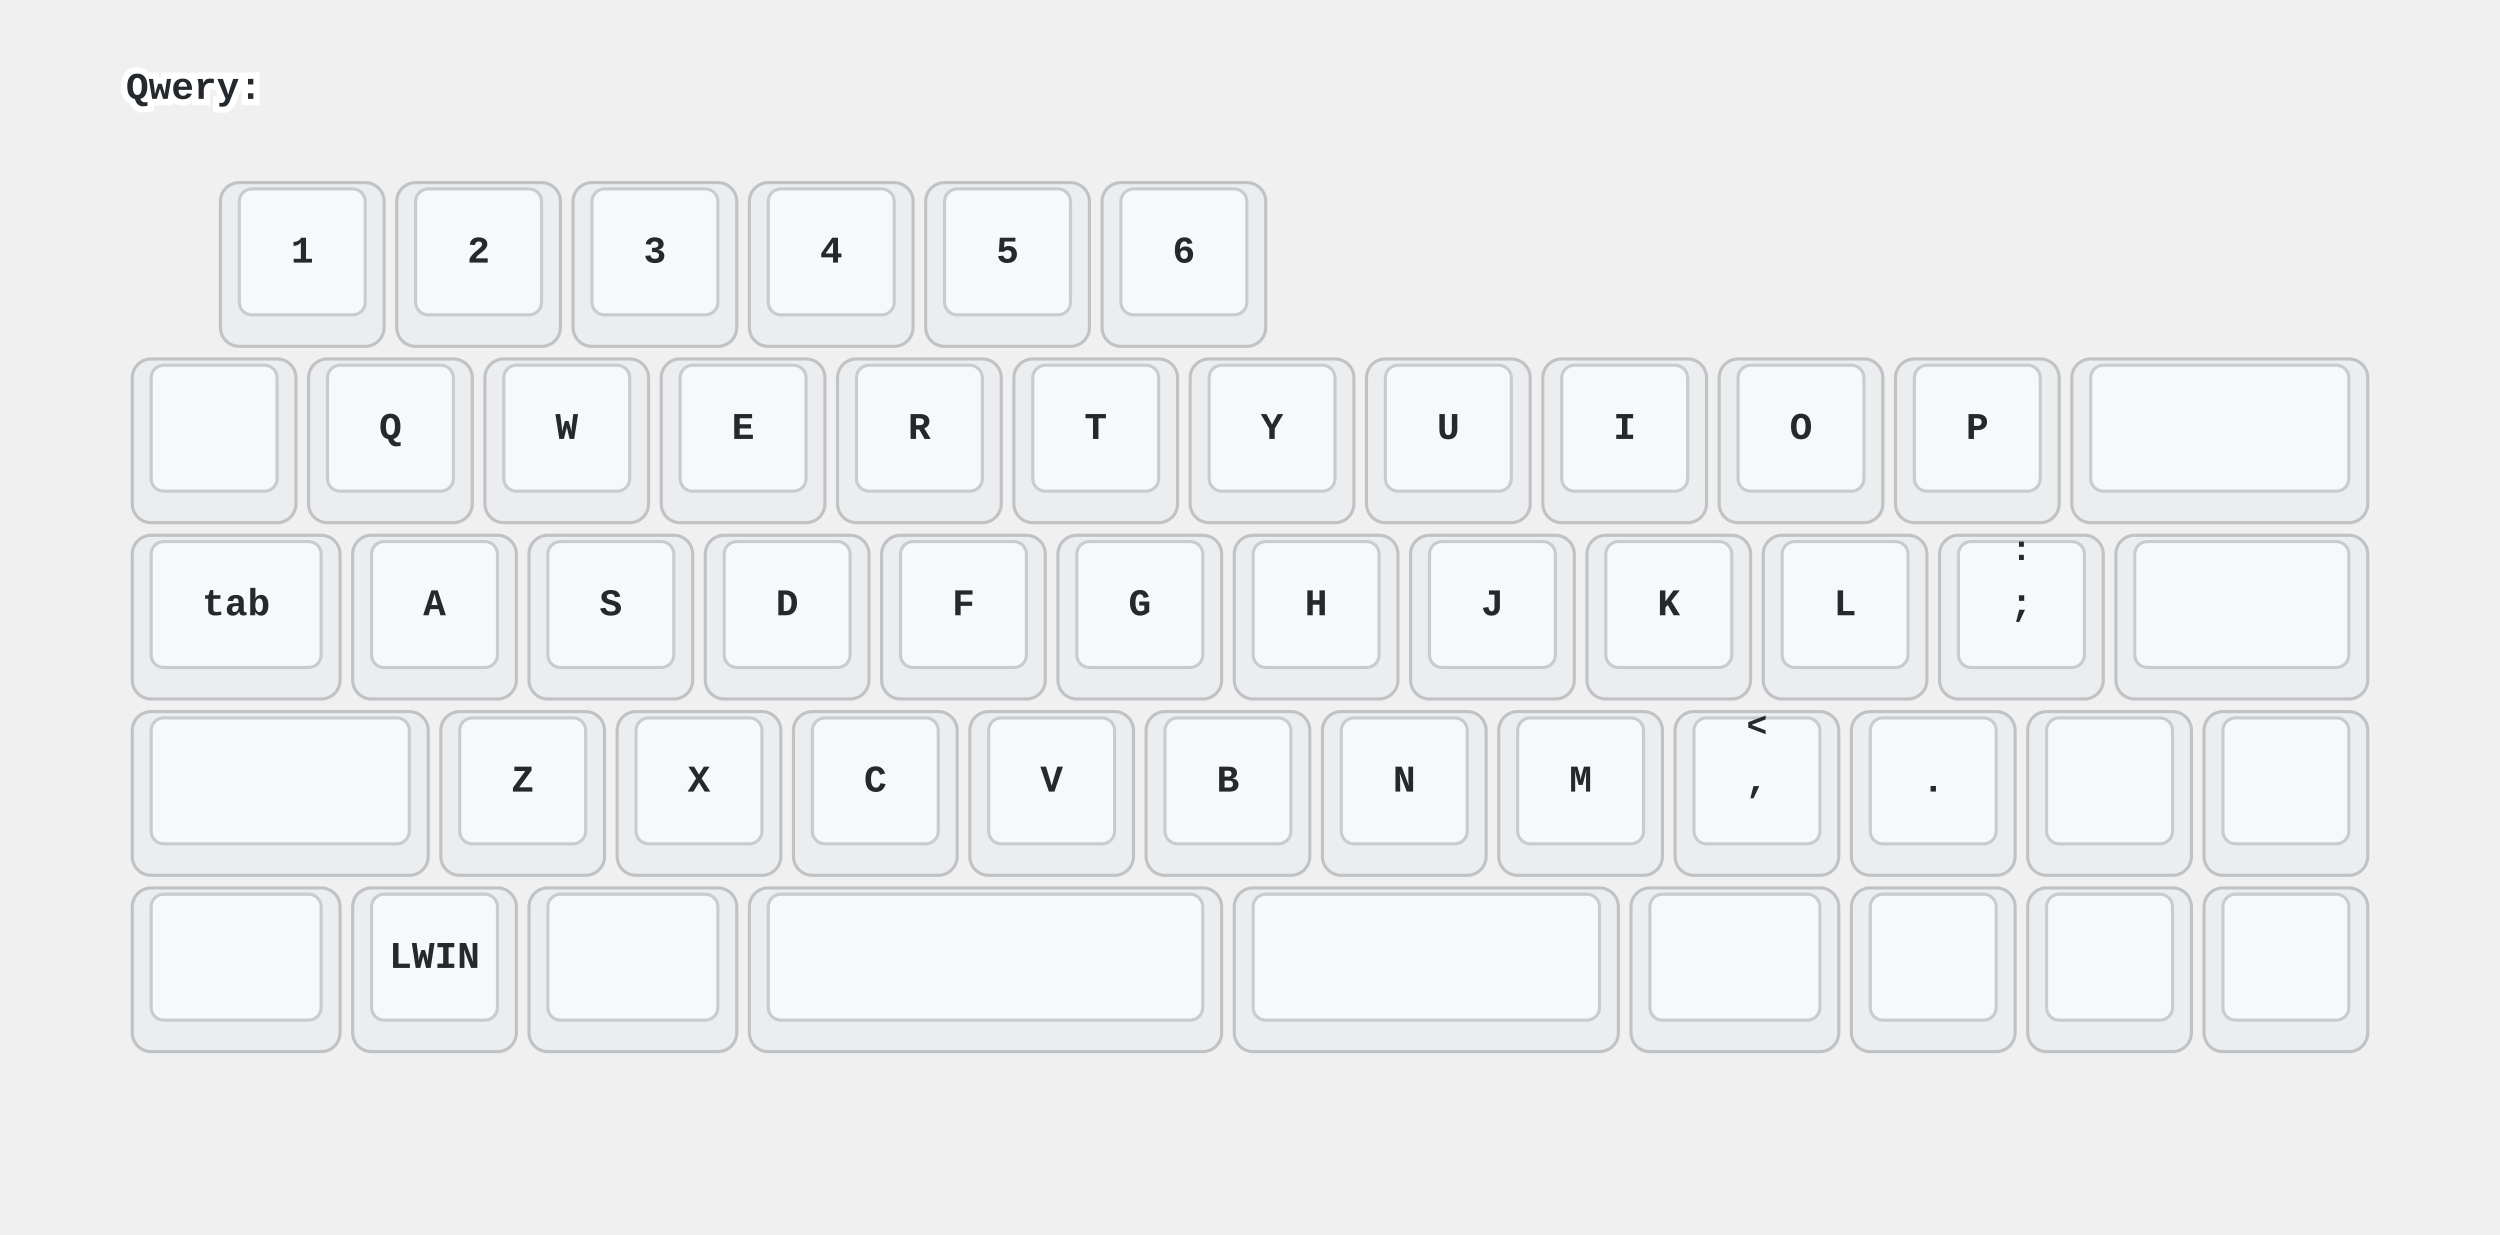
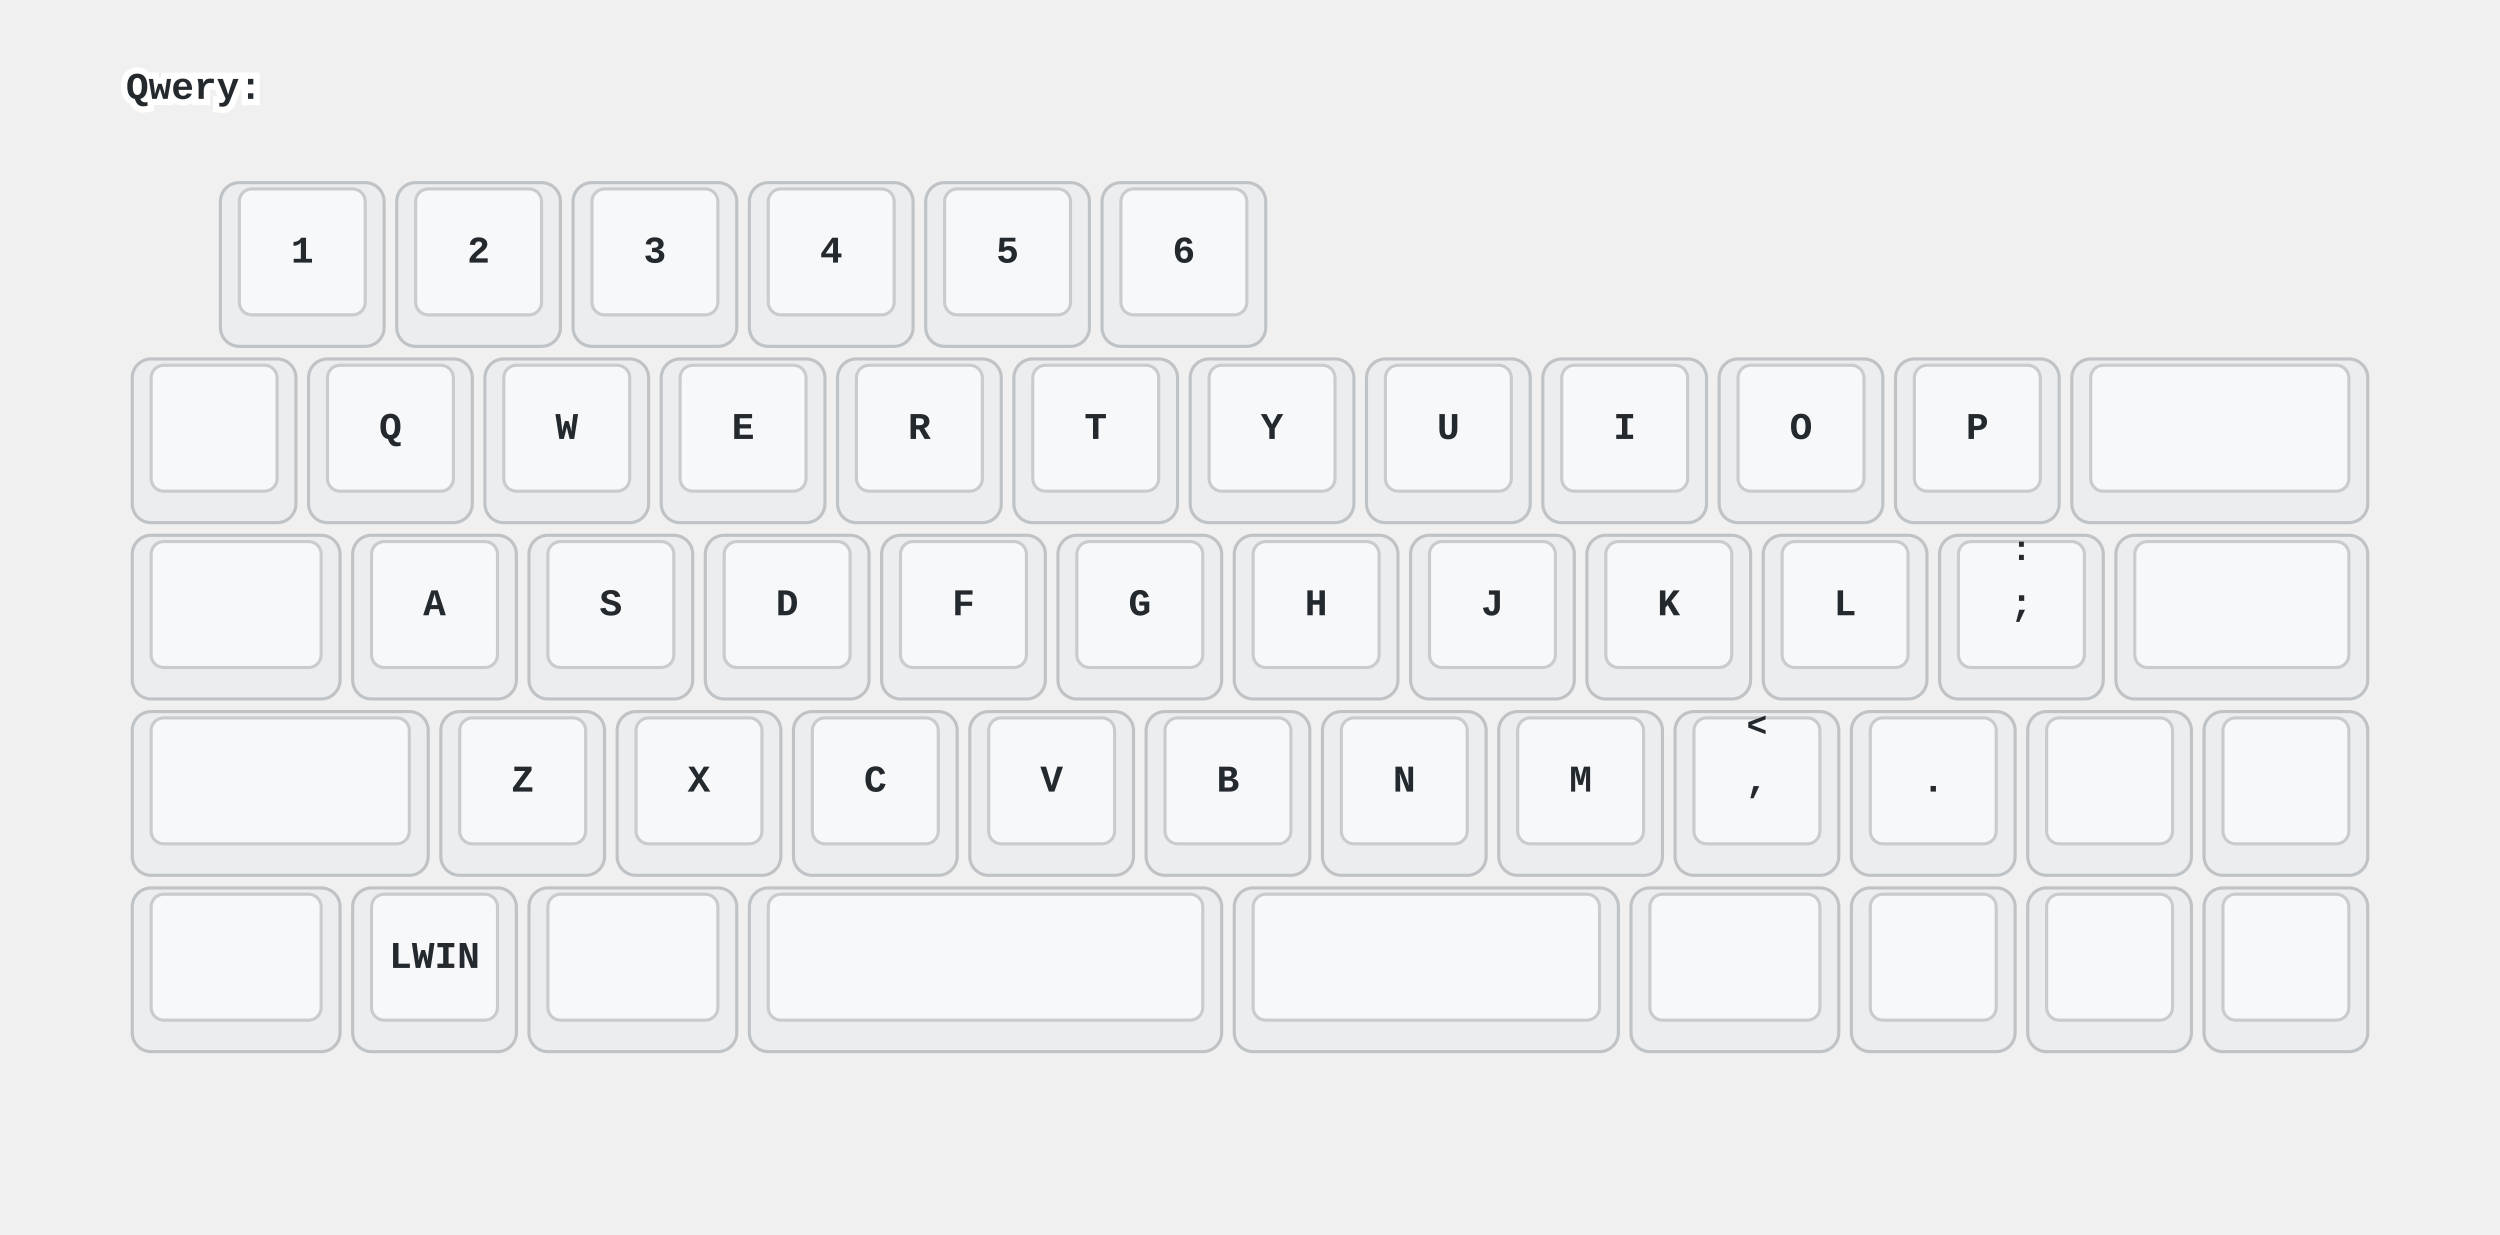
<svg xmlns="http://www.w3.org/2000/svg" xmlns:xlink="http://www.w3.org/1999/xlink" width="794" height="392" viewBox="0 0 794 392" class="keymap">
  <defs>/* start glyphs */
<svg id="mdi:apple-keyboard-control">
      <svg id="mdi-apple-keyboard-control" viewBox="0 0 24 24">
        <path d="M19.78,11.78L18.36,13.19L12,6.83L5.64,13.19L4.22,11.78L12,4L19.78,11.78Z" />
      </svg>
    </svg>
    <svg id="mdi:apple-keyboard-option">
      <svg id="mdi-apple-keyboard-option" viewBox="0 0 24 24">
        <path d="M3,4H9.11L16.15,18H21V20H14.88L7.84,6H3V4M14,4H21V6H14V4Z" />
      </svg>
    </svg>
    <svg id="mdi:apple-keyboard-shift">
      <svg id="mdi-apple-keyboard-shift" viewBox="0 0 24 24">
        <path d="M15,18V12H17.17L12,6.83L6.83,12H9V18H15M12,4L22,14H17V20H7V14H2L12,4Z" />
      </svg>
    </svg>
    <svg id="mdi:arrow-down-bold">
      <svg id="mdi-arrow-down-bold" viewBox="0 0 24 24">
        <path d="M9,4H15V12H19.84L12,19.84L4.16,12H9V4Z" />
      </svg>
    </svg>
    <svg id="mdi:arrow-left-bold">
      <svg id="mdi-arrow-left-bold" viewBox="0 0 24 24">
        <path d="M20,9V15H12V19.84L4.16,12L12,4.16V9H20Z" />
      </svg>
    </svg>
    <svg id="mdi:arrow-right-bold">
      <svg id="mdi-arrow-right-bold" viewBox="0 0 24 24">
        <path d="M4,15V9H12V4.16L19.84,12L12,19.84V15H4Z" />
      </svg>
    </svg>
    <svg id="mdi:arrow-up-bold">
      <svg id="mdi-arrow-up-bold" viewBox="0 0 24 24">
        <path d="M15,20H9V12H4.16L12,4.16L19.84,12H15V20Z" />
      </svg>
    </svg>
    <svg id="mdi:backspace">
      <svg id="mdi-backspace" viewBox="0 0 24 24">
        <path d="M22,3H7C6.31,3 5.77,3.35 5.41,3.88L0,12L5.41,20.11C5.77,20.64 6.31,21 7,21H22A2,2 0 0,0 24,19V5A2,2 0 0,0 22,3M19,15.59L17.59,17L14,13.41L10.41,17L9,15.59L12.59,12L9,8.41L10.41,7L14,10.59L17.59,7L19,8.41L15.41,12" />
      </svg>
    </svg>
    <svg id="mdi:backspace-reverse-outline">
      <svg id="mdi-backspace-reverse-outline" viewBox="0 0 24 24">
        <path d="M5,15.59L6.41,17L10,13.41L13.59,17L15,15.59L11.41,12L15,8.41L13.59,7L10,10.59L6.41,7L5,8.41L8.59,12L5,15.59M2,3A2,2 0 0,0 0,5V19A2,2 0 0,0 2,21H17C17.69,21 18.23,20.64 18.59,20.11L24,12L18.59,3.88C18.23,3.35 17.69,3 17,3H2M2,5H17L21.72,12L17,19H2V5Z" />
      </svg>
    </svg>
    <svg id="mdi:keyboard-esc">
      <svg id="mdi-keyboard-esc" viewBox="0 0 24 24">
        <path d="M1 7H7V9H3V11H7V13H3V15H7V17H1V7M11 7H15V9H11V11H13C14.11 11 15 11.9 15 13V15C15 16.11 14.11 17 13 17H9V15H13V13H11C9.9 13 9 12.11 9 11V9C9 7.9 9.9 7 11 7M19 7H21C22.11 7 23 7.9 23 9V10H21V9H19V15H21V14H23V15C23 16.11 22.11 17 21 17H19C17.9 17 17 16.11 17 15V9C17 7.9 17.9 7 19 7Z" />
      </svg>
    </svg>
    <svg id="mdi:keyboard-return">
      <svg id="mdi-keyboard-return" viewBox="0 0 24 24">
        <path d="M19,7V11H5.83L9.41,7.41L8,6L2,12L8,18L9.41,16.58L5.83,13H21V7H19Z" />
      </svg>
    </svg>
    <svg id="mdi:keyboard-space">
      <svg id="mdi-keyboard-space" viewBox="0 0 24 24">
        <path d="M3 15H5V19H19V15H21V19C21 20.1 20.1 21 19 21H5C3.9 21 3 20.1 3 19V15Z" />
+       </svg>
+     </svg>
+     <svg id="mdi:keyboard-tab">
+       <svg id="mdi-keyboard-tab" viewBox="0 0 24 24">
+         <path d="M20,18H22V6H20M11.59,7.41L15.17,11H1V13H15.17L11.59,16.58L13,18L19,12L13,6L11.59,7.41Z" />
      </svg>
    </svg>
  </defs>/* end glyphs */
<style>/* inherit to force styles through use tags */
svg path {
    fill: inherit;
}

/* font and background color specifications */
svg.keymap {
    font-family: SFMono-Regular,Consolas,Liberation Mono,Menlo,monospace;
    font-size: 14px;
    font-kerning: normal;
    text-rendering: optimizeLegibility;
    fill: #24292e;
}

/* default key styling */
rect.key {
    fill: #f6f8fa;
}

rect.key, rect.combo {
    stroke: #c9cccf;
    stroke-width: 1;
}

/* default key side styling, only used is draw_key_sides is set */
rect.side {
    filter: brightness(90%);
}

/* color accent for combo boxes */
rect.combo, rect.combo-separate {
    fill: #cdf;
}

/* color accent for held keys */
rect.held, rect.combo.held {
    fill: #fdd;
}

/* color accent for ghost (optional) keys */
rect.ghost, rect.combo.ghost {
    stroke-dasharray: 4, 4;
    stroke-width: 2;
}

text {
    text-anchor: middle;
    dominant-baseline: middle;
}

/* styling for layer labels */
text.label {
    font-weight: bold;
    text-anchor: start;
    stroke: white;
    stroke-width: 4;
    paint-order: stroke;
}

/* styling for optional footer */
text.footer {
    text-anchor: end;
    dominant-baseline: auto;
    stroke: white;
    stroke-width: 4;
    paint-order: stroke;
}

/* styling for combo tap, and key hold/shifted label text */
text.combo, text.hold, text.shifted {
    font-size: 11px;
}

text.hold {
    text-anchor: middle;
    dominant-baseline: auto;
}

text.shifted {
    text-anchor: middle;
    dominant-baseline: hanging;
}

text.layer-activator {
    text-decoration: underline;
}

/* styling for hold/shifted label text in combo box */
text.combo.hold, text.combo.shifted {
    font-size: 8px;
}

/* lighter symbol for transparent keys */
text.trans {
    fill: #7b7e81;
}

/* styling for combo dendrons */
path.combo {
    stroke-width: 1;
    stroke: gray;
    fill: none;
}

/* Start Tabler Icons Cleanup */
/* cannot use height/width with glyphs */
.icon-tabler &gt; path {
    fill: inherit;
    stroke: inherit;
    stroke-width: 2;
}
/* hide tabler's default box */
.icon-tabler &gt; path[stroke="none"][fill="none"] {
    visibility: hidden;
}
/* End Tabler Icons Cleanup */

/* For default sytles, see https://github.com/caksoylar/keymap-drawer/blob/main/keymap_drawer/config.py#L85 */

svg.keymap {
  font-family: Ubuntu Mono, Inconsolata, Consolas, Liberation Mono, Menlo, monospace;
  font-size: 12px;
  font-weight: bold;
  text-rendering: optimizeLegibility;
}

/* Color accent for held keys */
rect.held, rect.combo.held {
    fill: #ffc;
}

/* Technique borrowed and extended from https://github.com/englmaxi/zmk-config/blob/master/keymap-drawer/config.yaml */
.sym_sub_text.tap {
  translate: -5px 2px;
  font-size: 20px;
}
.sym_sub_text.shifted {
  translate: 10px 13px;
  font-size: 10px;
  opacity: 1.0;
}
.combo.sym_sub_text.tap {
  translate: -1px 1px;
}
.combo.sym_sub_text.shifted {
  translate: 7px 5px;
  font-size: 10px;
  opacity: 1.0;
}

/* Toggle */
.toggle.shifted {
  translate: -10px 12px;
}

.toggle.hold {
  translate: 13px -23px;
}

/* Variant for tap-dances */
.tap_dance.tap {
  translate: -7px 0px;
  font-size: 12px;
}
.tap_dance.shifted {
  translate: 7px 17px;
  font-size: 12px;
  opacity: 1.0;
}

/* Variant for symbol next to symbol */
.sym_by_sym.tap {
  translate: -6px 0px;
}
.sym_by_sym.shifted {
  translate: 10px 12px;
  opacity: 1.0;
}

.combo.sym_by_sym.tap {
  translate: -35px 0px;
}
.combo.sym_by_sym.shifted {
  translate: 35px 20px;
  opacity: 1.0;
}

.combo.sym_by_sym.hold {
  visibility: hidden;
}

/* hide hold box for combo sym_by_sym */
.combo.sym_by_sym.hold &gt; path[stroke="none"][fill="none"] {
  visibility: hidden;
}
</style>
  <g transform="translate(40, 0)" class="layer-Qwery">
    <text x="0" y="28" class="label" id="Qwery">Qwery:</text>
    <g transform="translate(0, 56)">
      <g transform="translate(56, 28)" class="key keypos-0">
        <rect rx="6" ry="6" x="-26" y="-26" width="52" height="52" class="key side" />
        <rect rx="4" ry="4" x="-20" y="-24" width="40" height="40" class="key" />
        <text x="0" y="-4" class="key tap">1</text>
      </g>
      <g transform="translate(112, 28)" class="key keypos-1">
        <rect rx="6" ry="6" x="-26" y="-26" width="52" height="52" class="key side" />
        <rect rx="4" ry="4" x="-20" y="-24" width="40" height="40" class="key" />
        <text x="0" y="-4" class="key tap">2</text>
      </g>
      <g transform="translate(168, 28)" class="key keypos-2">
        <rect rx="6" ry="6" x="-26" y="-26" width="52" height="52" class="key side" />
        <rect rx="4" ry="4" x="-20" y="-24" width="40" height="40" class="key" />
        <text x="0" y="-4" class="key tap">3</text>
      </g>
      <g transform="translate(224, 28)" class="key keypos-3">
        <rect rx="6" ry="6" x="-26" y="-26" width="52" height="52" class="key side" />
        <rect rx="4" ry="4" x="-20" y="-24" width="40" height="40" class="key" />
        <text x="0" y="-4" class="key tap">4</text>
      </g>
      <g transform="translate(280, 28)" class="key keypos-4">
        <rect rx="6" ry="6" x="-26" y="-26" width="52" height="52" class="key side" />
        <rect rx="4" ry="4" x="-20" y="-24" width="40" height="40" class="key" />
        <text x="0" y="-4" class="key tap">5</text>
      </g>
      <g transform="translate(336, 28)" class="key keypos-5">
        <rect rx="6" ry="6" x="-26" y="-26" width="52" height="52" class="key side" />
        <rect rx="4" ry="4" x="-20" y="-24" width="40" height="40" class="key" />
        <text x="0" y="-4" class="key tap">6</text>
      </g>
      <g transform="translate(28, 84)" class="key keypos-6">
        <rect rx="6" ry="6" x="-26" y="-26" width="52" height="52" class="key side" />
        <rect rx="4" ry="4" x="-20" y="-24" width="40" height="40" class="key" />
        <use href="#mdi:keyboard-esc" xlink:href="#mdi:keyboard-esc" x="-9" y="-13" height="18" width="18.0" class="key tap glyph mdi:keyboard-esc" />
      </g>
      <g transform="translate(84, 84)" class="key keypos-7">
        <rect rx="6" ry="6" x="-26" y="-26" width="52" height="52" class="key side" />
        <rect rx="4" ry="4" x="-20" y="-24" width="40" height="40" class="key" />
        <text x="0" y="-4" class="key tap">Q</text>
      </g>
      <g transform="translate(140, 84)" class="key keypos-8">
        <rect rx="6" ry="6" x="-26" y="-26" width="52" height="52" class="key side" />
        <rect rx="4" ry="4" x="-20" y="-24" width="40" height="40" class="key" />
        <text x="0" y="-4" class="key tap">W</text>
      </g>
      <g transform="translate(196, 84)" class="key keypos-9">
        <rect rx="6" ry="6" x="-26" y="-26" width="52" height="52" class="key side" />
        <rect rx="4" ry="4" x="-20" y="-24" width="40" height="40" class="key" />
        <text x="0" y="-4" class="key tap">E</text>
      </g>
      <g transform="translate(252, 84)" class="key keypos-10">
        <rect rx="6" ry="6" x="-26" y="-26" width="52" height="52" class="key side" />
        <rect rx="4" ry="4" x="-20" y="-24" width="40" height="40" class="key" />
        <text x="0" y="-4" class="key tap">R</text>
      </g>
      <g transform="translate(308, 84)" class="key keypos-11">
        <rect rx="6" ry="6" x="-26" y="-26" width="52" height="52" class="key side" />
        <rect rx="4" ry="4" x="-20" y="-24" width="40" height="40" class="key" />
        <text x="0" y="-4" class="key tap">T</text>
      </g>
      <g transform="translate(364, 84)" class="key keypos-12">
        <rect rx="6" ry="6" x="-26" y="-26" width="52" height="52" class="key side" />
        <rect rx="4" ry="4" x="-20" y="-24" width="40" height="40" class="key" />
        <text x="0" y="-4" class="key tap">Y</text>
      </g>
      <g transform="translate(420, 84)" class="key keypos-13">
        <rect rx="6" ry="6" x="-26" y="-26" width="52" height="52" class="key side" />
        <rect rx="4" ry="4" x="-20" y="-24" width="40" height="40" class="key" />
        <text x="0" y="-4" class="key tap">U</text>
      </g>
      <g transform="translate(476, 84)" class="key keypos-14">
        <rect rx="6" ry="6" x="-26" y="-26" width="52" height="52" class="key side" />
        <rect rx="4" ry="4" x="-20" y="-24" width="40" height="40" class="key" />
        <text x="0" y="-4" class="key tap">I</text>
      </g>
      <g transform="translate(532, 84)" class="key keypos-15">
        <rect rx="6" ry="6" x="-26" y="-26" width="52" height="52" class="key side" />
        <rect rx="4" ry="4" x="-20" y="-24" width="40" height="40" class="key" />
        <text x="0" y="-4" class="key tap">O</text>
      </g>
      <g transform="translate(588, 84)" class="key keypos-16">
        <rect rx="6" ry="6" x="-26" y="-26" width="52" height="52" class="key side" />
        <rect rx="4" ry="4" x="-20" y="-24" width="40" height="40" class="key" />
        <text x="0" y="-4" class="key tap">P</text>
      </g>
      <g transform="translate(665, 84)" class="key backspace keypos-17">
        <rect rx="6" ry="6" x="-47" y="-26" width="94" height="52" class="key backspace side" />
        <rect rx="4" ry="4" x="-41" y="-24" width="82" height="40" class="key backspace" />
        <use href="#mdi:backspace" xlink:href="#mdi:backspace" x="-9" y="-13" height="18" width="18.0" class="key backspace tap glyph mdi:backspace" />
      </g>
      <g transform="translate(35, 140)" class="key keypos-18">
        <rect rx="6" ry="6" x="-33" y="-26" width="66" height="52" class="key side" />
        <rect rx="4" ry="4" x="-27" y="-24" width="54" height="40" class="key" />
-         <text x="0" y="-4" class="key tap">tab</text>
+         <use href="#mdi:keyboard-tab" xlink:href="#mdi:keyboard-tab" x="-9" y="-13" height="18" width="18.0" class="key tap glyph mdi:keyboard-tab" />
      </g>
      <g transform="translate(98, 140)" class="key keypos-19">
        <rect rx="6" ry="6" x="-26" y="-26" width="52" height="52" class="key side" />
        <rect rx="4" ry="4" x="-20" y="-24" width="40" height="40" class="key" />
        <text x="0" y="-4" class="key tap">A</text>
      </g>
      <g transform="translate(154, 140)" class="key keypos-20">
        <rect rx="6" ry="6" x="-26" y="-26" width="52" height="52" class="key side" />
        <rect rx="4" ry="4" x="-20" y="-24" width="40" height="40" class="key" />
        <text x="0" y="-4" class="key tap">S</text>
      </g>
      <g transform="translate(210, 140)" class="key keypos-21">
        <rect rx="6" ry="6" x="-26" y="-26" width="52" height="52" class="key side" />
        <rect rx="4" ry="4" x="-20" y="-24" width="40" height="40" class="key" />
        <text x="0" y="-4" class="key tap">D</text>
      </g>
      <g transform="translate(266, 140)" class="key keypos-22">
        <rect rx="6" ry="6" x="-26" y="-26" width="52" height="52" class="key side" />
        <rect rx="4" ry="4" x="-20" y="-24" width="40" height="40" class="key" />
        <text x="0" y="-4" class="key tap">F</text>
      </g>
      <g transform="translate(322, 140)" class="key keypos-23">
        <rect rx="6" ry="6" x="-26" y="-26" width="52" height="52" class="key side" />
        <rect rx="4" ry="4" x="-20" y="-24" width="40" height="40" class="key" />
        <text x="0" y="-4" class="key tap">G</text>
      </g>
      <g transform="translate(378, 140)" class="key keypos-24">
        <rect rx="6" ry="6" x="-26" y="-26" width="52" height="52" class="key side" />
        <rect rx="4" ry="4" x="-20" y="-24" width="40" height="40" class="key" />
        <text x="0" y="-4" class="key tap">H</text>
      </g>
      <g transform="translate(434, 140)" class="key keypos-25">
        <rect rx="6" ry="6" x="-26" y="-26" width="52" height="52" class="key side" />
        <rect rx="4" ry="4" x="-20" y="-24" width="40" height="40" class="key" />
        <text x="0" y="-4" class="key tap">J</text>
      </g>
      <g transform="translate(490, 140)" class="key keypos-26">
        <rect rx="6" ry="6" x="-26" y="-26" width="52" height="52" class="key side" />
        <rect rx="4" ry="4" x="-20" y="-24" width="40" height="40" class="key" />
        <text x="0" y="-4" class="key tap">K</text>
      </g>
      <g transform="translate(546, 140)" class="key keypos-27">
        <rect rx="6" ry="6" x="-26" y="-26" width="52" height="52" class="key side" />
        <rect rx="4" ry="4" x="-20" y="-24" width="40" height="40" class="key" />
        <text x="0" y="-4" class="key tap">L</text>
      </g>
      <g transform="translate(602, 140)" class="key keypos-28">
        <rect rx="6" ry="6" x="-26" y="-26" width="52" height="52" class="key side" />
        <rect rx="4" ry="4" x="-20" y="-24" width="40" height="40" class="key" />
        <text x="0" y="-4" class="key tap">;</text>
        <text x="0" y="-24" class="key shifted">:</text>
      </g>
      <g transform="translate(672, 140)" class="key enter keypos-29">
        <rect rx="6" ry="6" x="-40" y="-26" width="80" height="52" class="key enter side" />
        <rect rx="4" ry="4" x="-34" y="-24" width="68" height="40" class="key enter" />
        <use href="#mdi:keyboard-return" xlink:href="#mdi:keyboard-return" x="-9" y="-13" height="18" width="18.0" class="key enter tap glyph mdi:keyboard-return" />
      </g>
      <g transform="translate(49, 196)" class="key keypos-30">
        <rect rx="6" ry="6" x="-47" y="-26" width="94" height="52" class="key side" />
        <rect rx="4" ry="4" x="-41" y="-24" width="82" height="40" class="key" />
        <use href="#mdi:apple-keyboard-shift" xlink:href="#mdi:apple-keyboard-shift" x="-9" y="-13" height="18" width="18.0" class="key tap glyph mdi:apple-keyboard-shift" />
      </g>
      <g transform="translate(126, 196)" class="key keypos-31">
        <rect rx="6" ry="6" x="-26" y="-26" width="52" height="52" class="key side" />
        <rect rx="4" ry="4" x="-20" y="-24" width="40" height="40" class="key" />
        <text x="0" y="-4" class="key tap">Z</text>
      </g>
      <g transform="translate(182, 196)" class="key keypos-32">
        <rect rx="6" ry="6" x="-26" y="-26" width="52" height="52" class="key side" />
        <rect rx="4" ry="4" x="-20" y="-24" width="40" height="40" class="key" />
        <text x="0" y="-4" class="key tap">X</text>
      </g>
      <g transform="translate(238, 196)" class="key keypos-33">
        <rect rx="6" ry="6" x="-26" y="-26" width="52" height="52" class="key side" />
        <rect rx="4" ry="4" x="-20" y="-24" width="40" height="40" class="key" />
        <text x="0" y="-4" class="key tap">C</text>
      </g>
      <g transform="translate(294, 196)" class="key keypos-34">
        <rect rx="6" ry="6" x="-26" y="-26" width="52" height="52" class="key side" />
        <rect rx="4" ry="4" x="-20" y="-24" width="40" height="40" class="key" />
        <text x="0" y="-4" class="key tap">V</text>
      </g>
      <g transform="translate(350, 196)" class="key keypos-35">
        <rect rx="6" ry="6" x="-26" y="-26" width="52" height="52" class="key side" />
        <rect rx="4" ry="4" x="-20" y="-24" width="40" height="40" class="key" />
        <text x="0" y="-4" class="key tap">B</text>
      </g>
      <g transform="translate(406, 196)" class="key keypos-36">
        <rect rx="6" ry="6" x="-26" y="-26" width="52" height="52" class="key side" />
        <rect rx="4" ry="4" x="-20" y="-24" width="40" height="40" class="key" />
        <text x="0" y="-4" class="key tap">N</text>
      </g>
      <g transform="translate(462, 196)" class="key keypos-37">
        <rect rx="6" ry="6" x="-26" y="-26" width="52" height="52" class="key side" />
        <rect rx="4" ry="4" x="-20" y="-24" width="40" height="40" class="key" />
        <text x="0" y="-4" class="key tap">M</text>
      </g>
      <g transform="translate(518, 196)" class="key keypos-38">
        <rect rx="6" ry="6" x="-26" y="-26" width="52" height="52" class="key side" />
        <rect rx="4" ry="4" x="-20" y="-24" width="40" height="40" class="key" />
        <text x="0" y="-4" class="key tap">,</text>
        <text x="0" y="-24" class="key shifted">&lt;</text>
      </g>
      <g transform="translate(574, 196)" class="key keypos-39">
        <rect rx="6" ry="6" x="-26" y="-26" width="52" height="52" class="key side" />
        <rect rx="4" ry="4" x="-20" y="-24" width="40" height="40" class="key" />
        <text x="0" y="-4" class="key tap">.</text>
      </g>
      <g transform="translate(630, 196)" class="key keypos-40">
        <rect rx="6" ry="6" x="-26" y="-26" width="52" height="52" class="key side" />
        <rect rx="4" ry="4" x="-20" y="-24" width="40" height="40" class="key" />
        <use href="#mdi:arrow-up-bold" xlink:href="#mdi:arrow-up-bold" x="-9" y="-13" height="18" width="18.0" class="key tap glyph mdi:arrow-up-bold" />
      </g>
      <g transform="translate(686, 196)" class="key keypos-41">
        <rect rx="6" ry="6" x="-26" y="-26" width="52" height="52" class="key side" />
        <rect rx="4" ry="4" x="-20" y="-24" width="40" height="40" class="key" />
        <use href="#mdi:backspace-reverse-outline" xlink:href="#mdi:backspace-reverse-outline" x="-9" y="-13" height="18" width="18.0" class="key tap glyph mdi:backspace-reverse-outline" />
      </g>
      <g transform="translate(35, 252)" class="key keypos-42">
        <rect rx="6" ry="6" x="-33" y="-26" width="66" height="52" class="key side" />
        <rect rx="4" ry="4" x="-27" y="-24" width="54" height="40" class="key" />
        <use href="#mdi:apple-keyboard-control" xlink:href="#mdi:apple-keyboard-control" x="-9" y="-13" height="18" width="18.0" class="key tap glyph mdi:apple-keyboard-control" />
      </g>
      <g transform="translate(98, 252)" class="key keypos-43">
        <rect rx="6" ry="6" x="-26" y="-26" width="52" height="52" class="key side" />
        <rect rx="4" ry="4" x="-20" y="-24" width="40" height="40" class="key" />
        <text x="0" y="-4" class="key tap">LWIN</text>
      </g>
      <g transform="translate(161, 252)" class="key keypos-44">
        <rect rx="6" ry="6" x="-33" y="-26" width="66" height="52" class="key side" />
        <rect rx="4" ry="4" x="-27" y="-24" width="54" height="40" class="key" />
        <use href="#mdi:apple-keyboard-option" xlink:href="#mdi:apple-keyboard-option" x="-9" y="-13" height="18" width="18.0" class="key tap glyph mdi:apple-keyboard-option" />
      </g>
      <g transform="translate(273, 252)" class="key keypos-45">
        <rect rx="6" ry="6" x="-75" y="-26" width="150" height="52" class="key side" />
        <rect rx="4" ry="4" x="-69" y="-24" width="138" height="40" class="key" />
        <use href="#mdi:keyboard-space" xlink:href="#mdi:keyboard-space" x="-9" y="-13" height="18" width="18.0" class="key tap glyph mdi:keyboard-space" />
      </g>
      <g transform="translate(413, 252)" class="key keypos-46">
        <rect rx="6" ry="6" x="-61" y="-26" width="122" height="52" class="key side" />
        <rect rx="4" ry="4" x="-55" y="-24" width="110" height="40" class="key" />
        <use href="#mdi:keyboard-space" xlink:href="#mdi:keyboard-space" x="-9" y="-13" height="18" width="18.0" class="key tap glyph mdi:keyboard-space" />
      </g>
      <g transform="translate(511, 252)" class="key keypos-47">
        <rect rx="6" ry="6" x="-33" y="-26" width="66" height="52" class="key side" />
        <rect rx="4" ry="4" x="-27" y="-24" width="54" height="40" class="key" />
        <use href="#mdi:apple-keyboard-option" xlink:href="#mdi:apple-keyboard-option" x="-9" y="-13" height="18" width="18.0" class="key tap glyph mdi:apple-keyboard-option" />
      </g>
      <g transform="translate(574, 252)" class="key keypos-48">
        <rect rx="6" ry="6" x="-26" y="-26" width="52" height="52" class="key side" />
        <rect rx="4" ry="4" x="-20" y="-24" width="40" height="40" class="key" />
        <use href="#mdi:arrow-left-bold" xlink:href="#mdi:arrow-left-bold" x="-9" y="-13" height="18" width="18.0" class="key tap glyph mdi:arrow-left-bold" />
      </g>
      <g transform="translate(630, 252)" class="key keypos-49">
        <rect rx="6" ry="6" x="-26" y="-26" width="52" height="52" class="key side" />
        <rect rx="4" ry="4" x="-20" y="-24" width="40" height="40" class="key" />
        <use href="#mdi:arrow-down-bold" xlink:href="#mdi:arrow-down-bold" x="-9" y="-13" height="18" width="18.0" class="key tap glyph mdi:arrow-down-bold" />
      </g>
      <g transform="translate(686, 252)" class="key keypos-50">
        <rect rx="6" ry="6" x="-26" y="-26" width="52" height="52" class="key side" />
        <rect rx="4" ry="4" x="-20" y="-24" width="40" height="40" class="key" />
        <use href="#mdi:arrow-right-bold" xlink:href="#mdi:arrow-right-bold" x="-9" y="-13" height="18" width="18.0" class="key tap glyph mdi:arrow-right-bold" />
      </g>
    </g>
  </g>
</svg>
